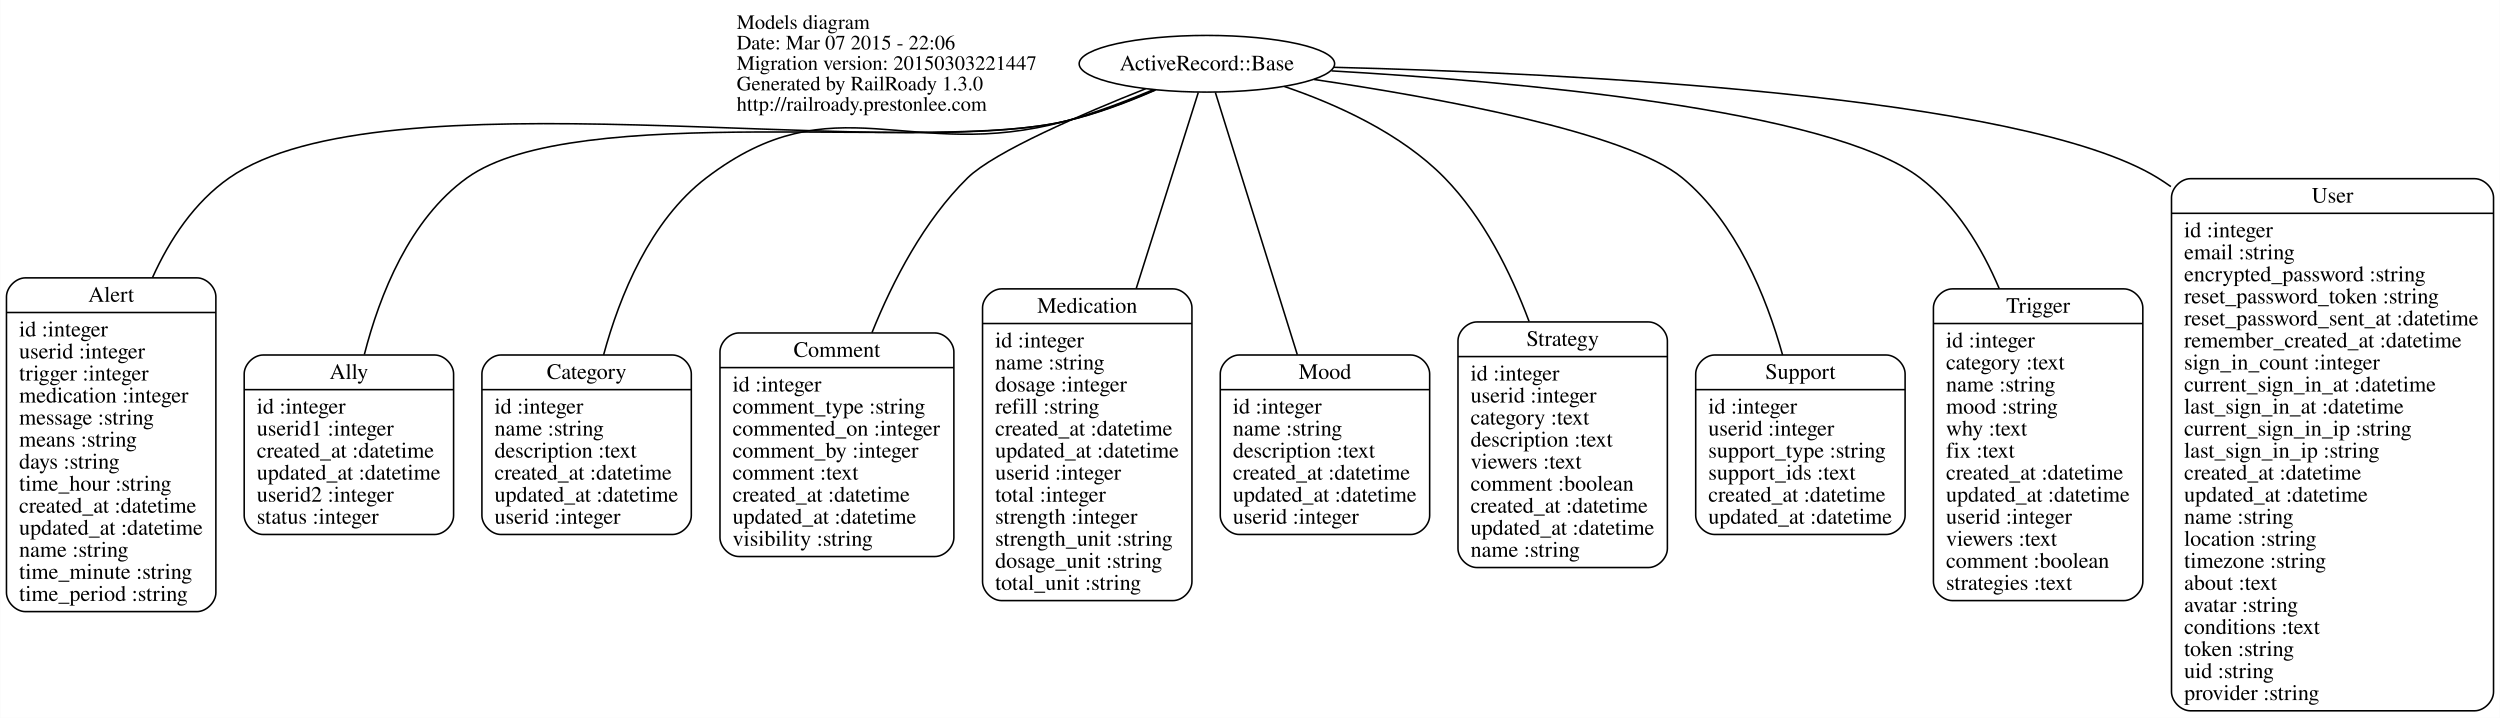
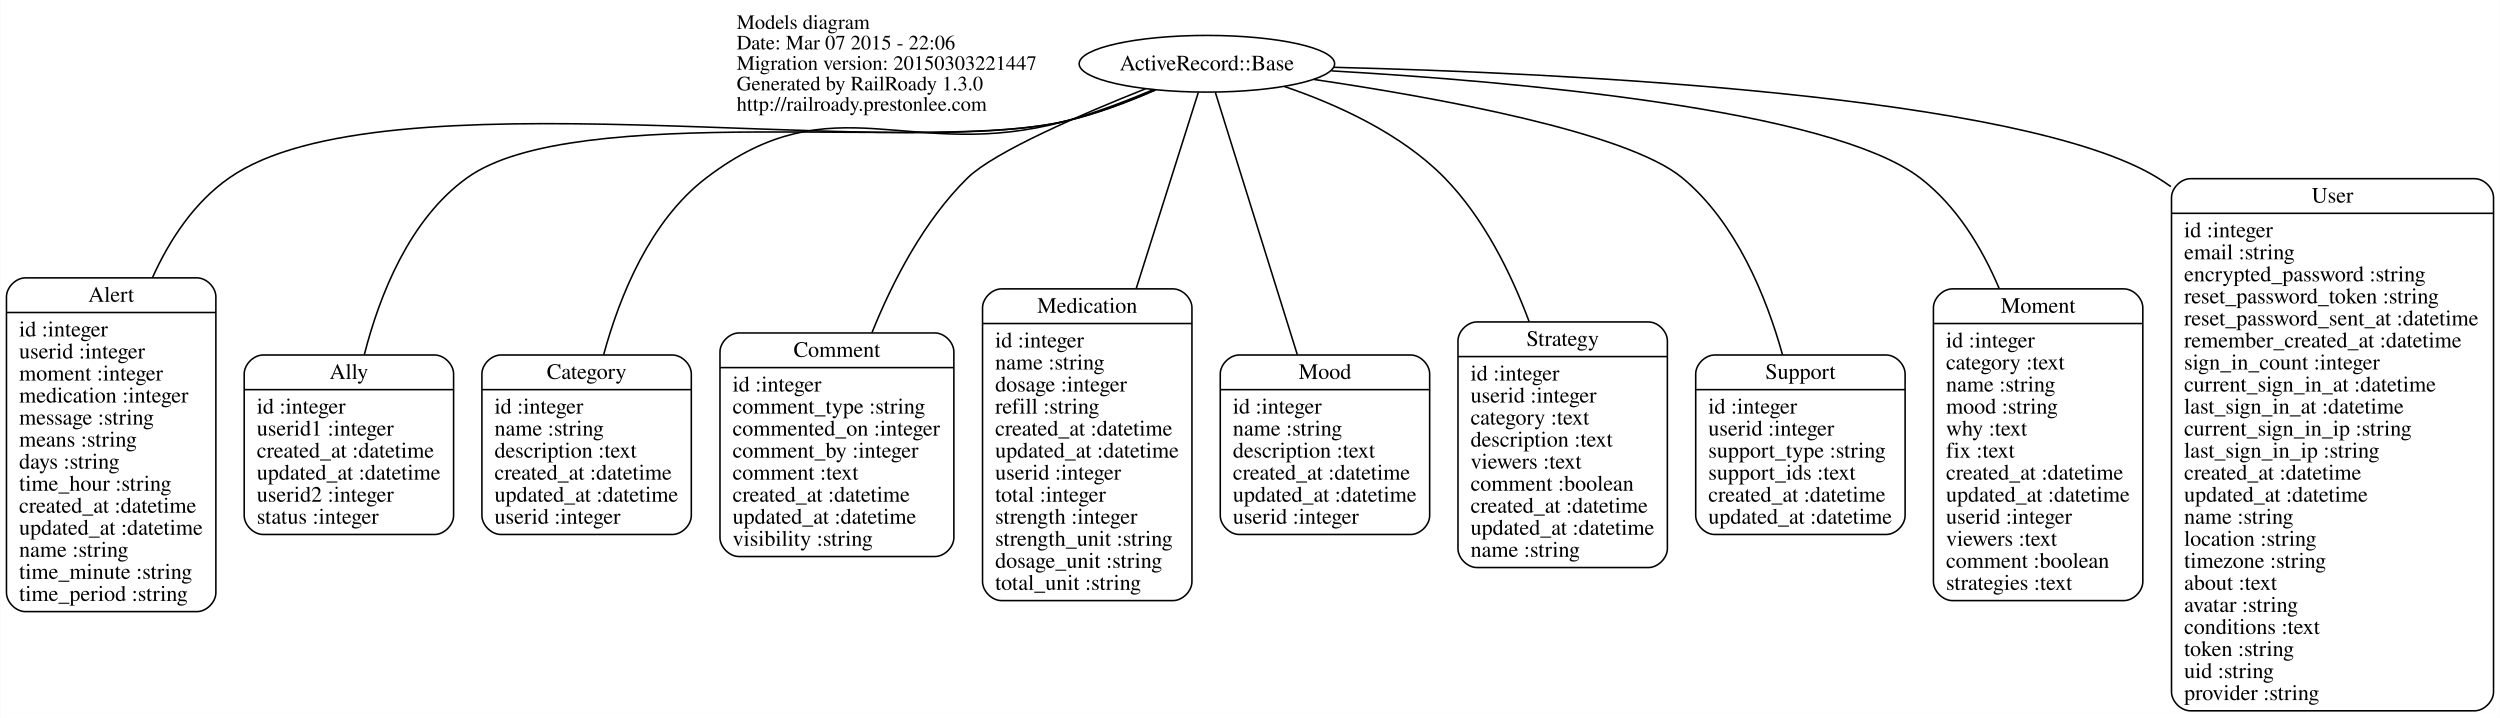
<svg xmlns="http://www.w3.org/2000/svg" width="1588pt" height="456pt" viewBox="0.00 0.00 1587.78 456.00">
  <g id="graph0" class="graph" transform="scale(1 1) rotate(0) translate(4 452)">
    <polygon fill="white" stroke="none" points="-4,4 -4,-452 1583.78,-452 1583.78,4 -4,4" />
    <g id="node1" class="node">
      <text text-anchor="start" x="463.818" y="-433.6" font-family="Times,serif" font-size="13.00">Models diagram</text>
      <text text-anchor="start" x="463.818" y="-420.6" font-family="Times,serif" font-size="13.00">Date: Mar 07 2015 - 22:06</text>
      <text text-anchor="start" x="463.818" y="-407.6" font-family="Times,serif" font-size="13.00">Migration version: 20150303221447</text>
      <text text-anchor="start" x="463.818" y="-394.6" font-family="Times,serif" font-size="13.00">Generated by RailRoady 1.3.0</text>
      <text text-anchor="start" x="463.818" y="-381.6" font-family="Times,serif" font-size="13.00">http://railroady.prestonlee.com</text>
    </g>
    <g id="node2" class="node">
      <path fill="none" stroke="black" d="M12,-63.5C12,-63.5 121.011,-63.5 121.011,-63.5 127.011,-63.5 133.011,-69.5 133.011,-75.5 133.011,-75.5 133.011,-263.5 133.011,-263.5 133.011,-269.5 127.011,-275.5 121.011,-275.5 121.011,-275.5 12,-275.5 12,-275.5 6,-275.5 0,-269.5 0,-263.5 0,-263.5 0,-75.5 0,-75.5 0,-69.5 6,-63.5 12,-63.5" />
      <text text-anchor="middle" x="66.505" y="-260.3" font-family="Times,serif" font-size="14.00">Alert</text>
      <polyline fill="none" stroke="black" points="0,-253.5 133.011,-253.5 " />
      <text text-anchor="start" x="8" y="-238.3" font-family="Times,serif" font-size="14.00">id :integer</text>
      <text text-anchor="start" x="8" y="-224.3" font-family="Times,serif" font-size="14.00">userid :integer</text>
-       <text text-anchor="start" x="8" y="-210.3" font-family="Times,serif" font-size="14.00">trigger :integer</text>
+       <text text-anchor="start" x="8" y="-210.3" font-family="Times,serif" font-size="14.00">moment :integer</text>
      <text text-anchor="start" x="8" y="-196.3" font-family="Times,serif" font-size="14.00">medication :integer</text>
      <text text-anchor="start" x="8" y="-182.3" font-family="Times,serif" font-size="14.00">message :string</text>
      <text text-anchor="start" x="8" y="-168.3" font-family="Times,serif" font-size="14.00">means :string</text>
      <text text-anchor="start" x="8" y="-154.3" font-family="Times,serif" font-size="14.00">days :string</text>
      <text text-anchor="start" x="8" y="-140.3" font-family="Times,serif" font-size="14.00">time_hour :string</text>
      <text text-anchor="start" x="8" y="-126.3" font-family="Times,serif" font-size="14.00">created_at :datetime</text>
      <text text-anchor="start" x="8" y="-112.3" font-family="Times,serif" font-size="14.00">updated_at :datetime</text>
      <text text-anchor="start" x="8" y="-98.3" font-family="Times,serif" font-size="14.00">name :string</text>
      <text text-anchor="start" x="8" y="-84.3" font-family="Times,serif" font-size="14.00">time_minute :string</text>
      <text text-anchor="start" x="8" y="-70.3" font-family="Times,serif" font-size="14.00">time_period :string</text>
    </g>
    <g id="node3" class="node">
      <path fill="none" stroke="black" d="M163,-112.5C163,-112.5 272.011,-112.5 272.011,-112.5 278.011,-112.5 284.011,-118.5 284.011,-124.5 284.011,-124.5 284.011,-214.5 284.011,-214.5 284.011,-220.5 278.011,-226.5 272.011,-226.5 272.011,-226.5 163,-226.5 163,-226.5 157,-226.5 151,-220.5 151,-214.5 151,-214.5 151,-124.5 151,-124.5 151,-118.5 157,-112.5 163,-112.5" />
      <text text-anchor="middle" x="217.505" y="-211.3" font-family="Times,serif" font-size="14.00">Ally</text>
      <polyline fill="none" stroke="black" points="151,-204.5 284.011,-204.5 " />
      <text text-anchor="start" x="159" y="-189.3" font-family="Times,serif" font-size="14.00">id :integer</text>
      <text text-anchor="start" x="159" y="-175.3" font-family="Times,serif" font-size="14.00">userid1 :integer</text>
      <text text-anchor="start" x="159" y="-161.3" font-family="Times,serif" font-size="14.00">created_at :datetime</text>
      <text text-anchor="start" x="159" y="-147.3" font-family="Times,serif" font-size="14.00">updated_at :datetime</text>
      <text text-anchor="start" x="159" y="-133.3" font-family="Times,serif" font-size="14.00">userid2 :integer</text>
      <text text-anchor="start" x="159" y="-119.3" font-family="Times,serif" font-size="14.00">status :integer</text>
    </g>
    <g id="node4" class="node">
      <path fill="none" stroke="black" d="M314,-112.5C314,-112.5 423.011,-112.5 423.011,-112.5 429.011,-112.5 435.011,-118.5 435.011,-124.5 435.011,-124.5 435.011,-214.5 435.011,-214.5 435.011,-220.5 429.011,-226.5 423.011,-226.5 423.011,-226.5 314,-226.5 314,-226.5 308,-226.5 302,-220.5 302,-214.5 302,-214.5 302,-124.5 302,-124.5 302,-118.5 308,-112.5 314,-112.5" />
      <text text-anchor="middle" x="368.505" y="-211.3" font-family="Times,serif" font-size="14.00">Category</text>
      <polyline fill="none" stroke="black" points="302,-204.5 435.011,-204.5 " />
      <text text-anchor="start" x="310" y="-189.3" font-family="Times,serif" font-size="14.00">id :integer</text>
      <text text-anchor="start" x="310" y="-175.3" font-family="Times,serif" font-size="14.00">name :string</text>
      <text text-anchor="start" x="310" y="-161.3" font-family="Times,serif" font-size="14.00">description :text</text>
      <text text-anchor="start" x="310" y="-147.3" font-family="Times,serif" font-size="14.00">created_at :datetime</text>
      <text text-anchor="start" x="310" y="-133.3" font-family="Times,serif" font-size="14.00">updated_at :datetime</text>
      <text text-anchor="start" x="310" y="-119.3" font-family="Times,serif" font-size="14.00">userid :integer</text>
    </g>
    <g id="node5" class="node">
      <path fill="none" stroke="black" d="M465.221,-98.5C465.221,-98.5 589.79,-98.5 589.79,-98.5 595.79,-98.5 601.79,-104.5 601.79,-110.5 601.79,-110.5 601.79,-228.5 601.79,-228.5 601.79,-234.5 595.79,-240.5 589.79,-240.5 589.79,-240.5 465.221,-240.5 465.221,-240.5 459.221,-240.5 453.221,-234.5 453.221,-228.5 453.221,-228.5 453.221,-110.5 453.221,-110.5 453.221,-104.5 459.221,-98.5 465.221,-98.5" />
      <text text-anchor="middle" x="527.505" y="-225.3" font-family="Times,serif" font-size="14.00">Comment</text>
      <polyline fill="none" stroke="black" points="453.221,-218.5 601.79,-218.5 " />
      <text text-anchor="start" x="461.221" y="-203.3" font-family="Times,serif" font-size="14.00">id :integer</text>
      <text text-anchor="start" x="461.221" y="-189.3" font-family="Times,serif" font-size="14.00">comment_type :string</text>
      <text text-anchor="start" x="461.221" y="-175.3" font-family="Times,serif" font-size="14.00">commented_on :integer</text>
      <text text-anchor="start" x="461.221" y="-161.3" font-family="Times,serif" font-size="14.00">comment_by :integer</text>
      <text text-anchor="start" x="461.221" y="-147.3" font-family="Times,serif" font-size="14.00">comment :text</text>
      <text text-anchor="start" x="461.221" y="-133.3" font-family="Times,serif" font-size="14.00">created_at :datetime</text>
      <text text-anchor="start" x="461.221" y="-119.3" font-family="Times,serif" font-size="14.00">updated_at :datetime</text>
      <text text-anchor="start" x="461.221" y="-105.3" font-family="Times,serif" font-size="14.00">visibility :string</text>
    </g>
    <g id="node6" class="node">
      <path fill="none" stroke="black" d="M632,-70.5C632,-70.5 741.011,-70.5 741.011,-70.5 747.011,-70.5 753.011,-76.5 753.011,-82.5 753.011,-82.5 753.011,-256.5 753.011,-256.5 753.011,-262.5 747.011,-268.5 741.011,-268.5 741.011,-268.5 632,-268.5 632,-268.5 626,-268.5 620,-262.5 620,-256.5 620,-256.5 620,-82.5 620,-82.5 620,-76.5 626,-70.5 632,-70.5" />
      <text text-anchor="middle" x="686.505" y="-253.3" font-family="Times,serif" font-size="14.00">Medication</text>
      <polyline fill="none" stroke="black" points="620,-246.5 753.011,-246.5 " />
      <text text-anchor="start" x="628" y="-231.3" font-family="Times,serif" font-size="14.00">id :integer</text>
      <text text-anchor="start" x="628" y="-217.3" font-family="Times,serif" font-size="14.00">name :string</text>
      <text text-anchor="start" x="628" y="-203.3" font-family="Times,serif" font-size="14.00">dosage :integer</text>
      <text text-anchor="start" x="628" y="-189.3" font-family="Times,serif" font-size="14.00">refill :string</text>
      <text text-anchor="start" x="628" y="-175.3" font-family="Times,serif" font-size="14.00">created_at :datetime</text>
      <text text-anchor="start" x="628" y="-161.3" font-family="Times,serif" font-size="14.00">updated_at :datetime</text>
      <text text-anchor="start" x="628" y="-147.3" font-family="Times,serif" font-size="14.00">userid :integer</text>
      <text text-anchor="start" x="628" y="-133.3" font-family="Times,serif" font-size="14.00">total :integer</text>
      <text text-anchor="start" x="628" y="-119.3" font-family="Times,serif" font-size="14.00">strength :integer</text>
      <text text-anchor="start" x="628" y="-105.3" font-family="Times,serif" font-size="14.00">strength_unit :string</text>
      <text text-anchor="start" x="628" y="-91.3" font-family="Times,serif" font-size="14.00">dosage_unit :string</text>
      <text text-anchor="start" x="628" y="-77.3" font-family="Times,serif" font-size="14.00">total_unit :string</text>
    </g>
    <g id="node7" class="node">
      <path fill="none" stroke="black" d="M783,-112.5C783,-112.5 892.011,-112.5 892.011,-112.5 898.011,-112.5 904.011,-118.5 904.011,-124.5 904.011,-124.5 904.011,-214.5 904.011,-214.5 904.011,-220.5 898.011,-226.5 892.011,-226.5 892.011,-226.5 783,-226.5 783,-226.5 777,-226.5 771,-220.5 771,-214.5 771,-214.5 771,-124.5 771,-124.5 771,-118.5 777,-112.5 783,-112.5" />
      <text text-anchor="middle" x="837.505" y="-211.3" font-family="Times,serif" font-size="14.00">Mood</text>
      <polyline fill="none" stroke="black" points="771,-204.5 904.011,-204.5 " />
      <text text-anchor="start" x="779" y="-189.3" font-family="Times,serif" font-size="14.00">id :integer</text>
      <text text-anchor="start" x="779" y="-175.3" font-family="Times,serif" font-size="14.00">name :string</text>
      <text text-anchor="start" x="779" y="-161.3" font-family="Times,serif" font-size="14.00">description :text</text>
      <text text-anchor="start" x="779" y="-147.3" font-family="Times,serif" font-size="14.00">created_at :datetime</text>
      <text text-anchor="start" x="779" y="-133.3" font-family="Times,serif" font-size="14.00">updated_at :datetime</text>
      <text text-anchor="start" x="779" y="-119.3" font-family="Times,serif" font-size="14.00">userid :integer</text>
    </g>
    <g id="node8" class="node">
      <path fill="none" stroke="black" d="M934,-91.5C934,-91.5 1043.01,-91.5 1043.01,-91.5 1049.01,-91.5 1055.01,-97.5 1055.01,-103.5 1055.01,-103.5 1055.01,-235.5 1055.01,-235.5 1055.01,-241.5 1049.01,-247.5 1043.01,-247.5 1043.01,-247.5 934,-247.5 934,-247.5 928,-247.5 922,-241.5 922,-235.5 922,-235.5 922,-103.5 922,-103.5 922,-97.5 928,-91.5 934,-91.5" />
      <text text-anchor="middle" x="988.505" y="-232.3" font-family="Times,serif" font-size="14.00">Strategy</text>
      <polyline fill="none" stroke="black" points="922,-225.5 1055.01,-225.5 " />
      <text text-anchor="start" x="930" y="-210.3" font-family="Times,serif" font-size="14.00">id :integer</text>
      <text text-anchor="start" x="930" y="-196.3" font-family="Times,serif" font-size="14.00">userid :integer</text>
      <text text-anchor="start" x="930" y="-182.3" font-family="Times,serif" font-size="14.00">category :text</text>
      <text text-anchor="start" x="930" y="-168.3" font-family="Times,serif" font-size="14.00">description :text</text>
      <text text-anchor="start" x="930" y="-154.3" font-family="Times,serif" font-size="14.00">viewers :text</text>
      <text text-anchor="start" x="930" y="-140.3" font-family="Times,serif" font-size="14.00">comment :boolean</text>
      <text text-anchor="start" x="930" y="-126.3" font-family="Times,serif" font-size="14.00">created_at :datetime</text>
      <text text-anchor="start" x="930" y="-112.3" font-family="Times,serif" font-size="14.00">updated_at :datetime</text>
      <text text-anchor="start" x="930" y="-98.3" font-family="Times,serif" font-size="14.00">name :string</text>
    </g>
    <g id="node9" class="node">
      <path fill="none" stroke="black" d="M1085,-112.5C1085,-112.5 1194.01,-112.5 1194.01,-112.5 1200.01,-112.5 1206.01,-118.5 1206.01,-124.5 1206.01,-124.5 1206.01,-214.5 1206.01,-214.5 1206.01,-220.5 1200.01,-226.5 1194.01,-226.5 1194.01,-226.5 1085,-226.5 1085,-226.5 1079,-226.5 1073,-220.5 1073,-214.5 1073,-214.5 1073,-124.5 1073,-124.5 1073,-118.5 1079,-112.5 1085,-112.5" />
      <text text-anchor="middle" x="1139.51" y="-211.3" font-family="Times,serif" font-size="14.00">Support</text>
      <polyline fill="none" stroke="black" points="1073,-204.5 1206.01,-204.5 " />
      <text text-anchor="start" x="1081" y="-189.3" font-family="Times,serif" font-size="14.00">id :integer</text>
      <text text-anchor="start" x="1081" y="-175.3" font-family="Times,serif" font-size="14.00">userid :integer</text>
      <text text-anchor="start" x="1081" y="-161.3" font-family="Times,serif" font-size="14.00">support_type :string</text>
      <text text-anchor="start" x="1081" y="-147.3" font-family="Times,serif" font-size="14.00">support_ids :text</text>
      <text text-anchor="start" x="1081" y="-133.3" font-family="Times,serif" font-size="14.00">created_at :datetime</text>
      <text text-anchor="start" x="1081" y="-119.3" font-family="Times,serif" font-size="14.00">updated_at :datetime</text>
    </g>
    <g id="node10" class="node">
      <path fill="none" stroke="black" d="M1236,-70.5C1236,-70.5 1345.01,-70.5 1345.01,-70.5 1351.01,-70.5 1357.01,-76.5 1357.01,-82.5 1357.01,-82.5 1357.01,-256.5 1357.01,-256.5 1357.01,-262.5 1351.01,-268.5 1345.01,-268.5 1345.01,-268.5 1236,-268.5 1236,-268.5 1230,-268.5 1224,-262.5 1224,-256.5 1224,-256.5 1224,-82.5 1224,-82.5 1224,-76.5 1230,-70.5 1236,-70.5" />
-       <text text-anchor="middle" x="1290.51" y="-253.3" font-family="Times,serif" font-size="14.00">Trigger</text>
+       <text text-anchor="middle" x="1290.51" y="-253.3" font-family="Times,serif" font-size="14.00">Moment</text>
      <polyline fill="none" stroke="black" points="1224,-246.5 1357.01,-246.5 " />
      <text text-anchor="start" x="1232" y="-231.3" font-family="Times,serif" font-size="14.00">id :integer</text>
      <text text-anchor="start" x="1232" y="-217.3" font-family="Times,serif" font-size="14.00">category :text</text>
      <text text-anchor="start" x="1232" y="-203.3" font-family="Times,serif" font-size="14.00">name :string</text>
      <text text-anchor="start" x="1232" y="-189.3" font-family="Times,serif" font-size="14.00">mood :string</text>
      <text text-anchor="start" x="1232" y="-175.3" font-family="Times,serif" font-size="14.00">why :text</text>
      <text text-anchor="start" x="1232" y="-161.3" font-family="Times,serif" font-size="14.00">fix :text</text>
      <text text-anchor="start" x="1232" y="-147.3" font-family="Times,serif" font-size="14.00">created_at :datetime</text>
      <text text-anchor="start" x="1232" y="-133.3" font-family="Times,serif" font-size="14.00">updated_at :datetime</text>
      <text text-anchor="start" x="1232" y="-119.3" font-family="Times,serif" font-size="14.00">userid :integer</text>
      <text text-anchor="start" x="1232" y="-105.3" font-family="Times,serif" font-size="14.00">viewers :text</text>
      <text text-anchor="start" x="1232" y="-91.3" font-family="Times,serif" font-size="14.00">comment :boolean</text>
      <text text-anchor="start" x="1232" y="-77.3" font-family="Times,serif" font-size="14.00">strategies :text</text>
    </g>
    <g id="node11" class="node">
      <path fill="none" stroke="black" d="M1387.23,-0.5C1387.23,-0.5 1567.78,-0.5 1567.78,-0.5 1573.78,-0.5 1579.78,-6.5 1579.78,-12.5 1579.78,-12.5 1579.78,-326.5 1579.78,-326.5 1579.78,-332.5 1573.78,-338.5 1567.78,-338.5 1567.78,-338.5 1387.23,-338.5 1387.23,-338.5 1381.23,-338.5 1375.23,-332.5 1375.23,-326.5 1375.23,-326.5 1375.23,-12.5 1375.23,-12.5 1375.23,-6.5 1381.23,-0.5 1387.23,-0.5" />
      <text text-anchor="middle" x="1477.51" y="-323.3" font-family="Times,serif" font-size="14.00">User</text>
      <polyline fill="none" stroke="black" points="1375.23,-316.5 1579.78,-316.5 " />
      <text text-anchor="start" x="1383.23" y="-301.3" font-family="Times,serif" font-size="14.00">id :integer</text>
      <text text-anchor="start" x="1383.23" y="-287.3" font-family="Times,serif" font-size="14.00">email :string</text>
      <text text-anchor="start" x="1383.23" y="-273.3" font-family="Times,serif" font-size="14.00">encrypted_password :string</text>
      <text text-anchor="start" x="1383.23" y="-259.3" font-family="Times,serif" font-size="14.00">reset_password_token :string</text>
      <text text-anchor="start" x="1383.23" y="-245.3" font-family="Times,serif" font-size="14.00">reset_password_sent_at :datetime</text>
      <text text-anchor="start" x="1383.23" y="-231.3" font-family="Times,serif" font-size="14.00">remember_created_at :datetime</text>
      <text text-anchor="start" x="1383.23" y="-217.3" font-family="Times,serif" font-size="14.00">sign_in_count :integer</text>
      <text text-anchor="start" x="1383.23" y="-203.3" font-family="Times,serif" font-size="14.00">current_sign_in_at :datetime</text>
      <text text-anchor="start" x="1383.23" y="-189.3" font-family="Times,serif" font-size="14.00">last_sign_in_at :datetime</text>
      <text text-anchor="start" x="1383.23" y="-175.3" font-family="Times,serif" font-size="14.00">current_sign_in_ip :string</text>
      <text text-anchor="start" x="1383.23" y="-161.3" font-family="Times,serif" font-size="14.00">last_sign_in_ip :string</text>
      <text text-anchor="start" x="1383.23" y="-147.3" font-family="Times,serif" font-size="14.00">created_at :datetime</text>
      <text text-anchor="start" x="1383.23" y="-133.3" font-family="Times,serif" font-size="14.00">updated_at :datetime</text>
      <text text-anchor="start" x="1383.23" y="-119.3" font-family="Times,serif" font-size="14.00">name :string</text>
      <text text-anchor="start" x="1383.23" y="-105.3" font-family="Times,serif" font-size="14.00">location :string</text>
      <text text-anchor="start" x="1383.23" y="-91.3" font-family="Times,serif" font-size="14.00">timezone :string</text>
      <text text-anchor="start" x="1383.23" y="-77.3" font-family="Times,serif" font-size="14.00">about :text</text>
      <text text-anchor="start" x="1383.23" y="-63.3" font-family="Times,serif" font-size="14.00">avatar :string</text>
      <text text-anchor="start" x="1383.23" y="-49.3" font-family="Times,serif" font-size="14.00">conditions :text</text>
      <text text-anchor="start" x="1383.23" y="-35.3" font-family="Times,serif" font-size="14.00">token :string</text>
      <text text-anchor="start" x="1383.23" y="-21.3" font-family="Times,serif" font-size="14.00">uid :string</text>
      <text text-anchor="start" x="1383.23" y="-7.3" font-family="Times,serif" font-size="14.00">provider :string</text>
    </g>
    <g id="node12" class="node">
      <ellipse fill="none" stroke="black" cx="762.505" cy="-411.5" rx="81.142" ry="18" />
      <text text-anchor="middle" x="762.505" y="-407.3" font-family="Times,serif" font-size="14.00">ActiveRecord::Base</text>
    </g>
    <g id="edge1" class="edge">
      <path fill="none" stroke="black" d="M729.94,-394.841C713.172,-387.509 692.168,-379.432 672.505,-375 557.129,-348.994 238.456,-406.74 141.505,-339 119.457,-323.595 103.803,-300.157 92.721,-275.618" />
    </g>
    <g id="edge2" class="edge">
      <path fill="none" stroke="black" d="M729.468,-394.881C712.757,-387.654 691.944,-379.656 672.505,-375 590.016,-355.243 361.381,-388.508 292.505,-339 256.105,-312.835 237.087,-264.894 227.326,-226.82" />
    </g>
    <g id="edge3" class="edge">
      <path fill="none" stroke="black" d="M728.488,-395.039C711.894,-388.028 691.465,-380.169 672.505,-375 573.529,-348.017 526.06,-401.235 444.505,-339 408.917,-311.842 389.547,-264.247 379.287,-226.553" />
    </g>
    <g id="edge4" class="edge">
      <path fill="none" stroke="black" d="M723.614,-395.641C684.448,-380.087 627.462,-355.654 610.505,-339 582.936,-311.923 563.105,-273.809 549.757,-240.678" />
    </g>
    <g id="edge5" class="edge">
      <path fill="none" stroke="black" d="M757.04,-393.24C748.769,-367.122 732.461,-315.623 717.608,-268.718" />
    </g>
    <g id="edge6" class="edge">
      <path fill="none" stroke="black" d="M767.899,-393.24C778.63,-358.9 803.074,-280.682 819.937,-226.72" />
    </g>
    <g id="edge7" class="edge">
      <path fill="none" stroke="black" d="M811.701,-397.062C844.144,-386.04 885.637,-367.53 913.505,-339 938.118,-313.804 955.426,-279.15 967.163,-247.818" />
    </g>
    <g id="edge8" class="edge">
      <path fill="none" stroke="black" d="M830.603,-401.51C908.357,-390.041 1029.35,-368.145 1064.51,-339 1098.65,-310.694 1117.8,-263.696 1128.19,-226.517" />
    </g>
    <g id="edge9" class="edge">
      <path fill="none" stroke="black" d="M841.645,-406.977C955.553,-400.437 1158.33,-382.852 1215.51,-339 1238.5,-321.364 1254.61,-295.139 1265.83,-268.602" />
    </g>
    <g id="edge10" class="edge">
      <path fill="none" stroke="black" d="M843.235,-409.25C987.095,-405.682 1280.75,-391.937 1366.51,-339 1369.34,-337.252 1372.11,-335.401 1374.83,-333.459" />
    </g>
  </g>
</svg>
